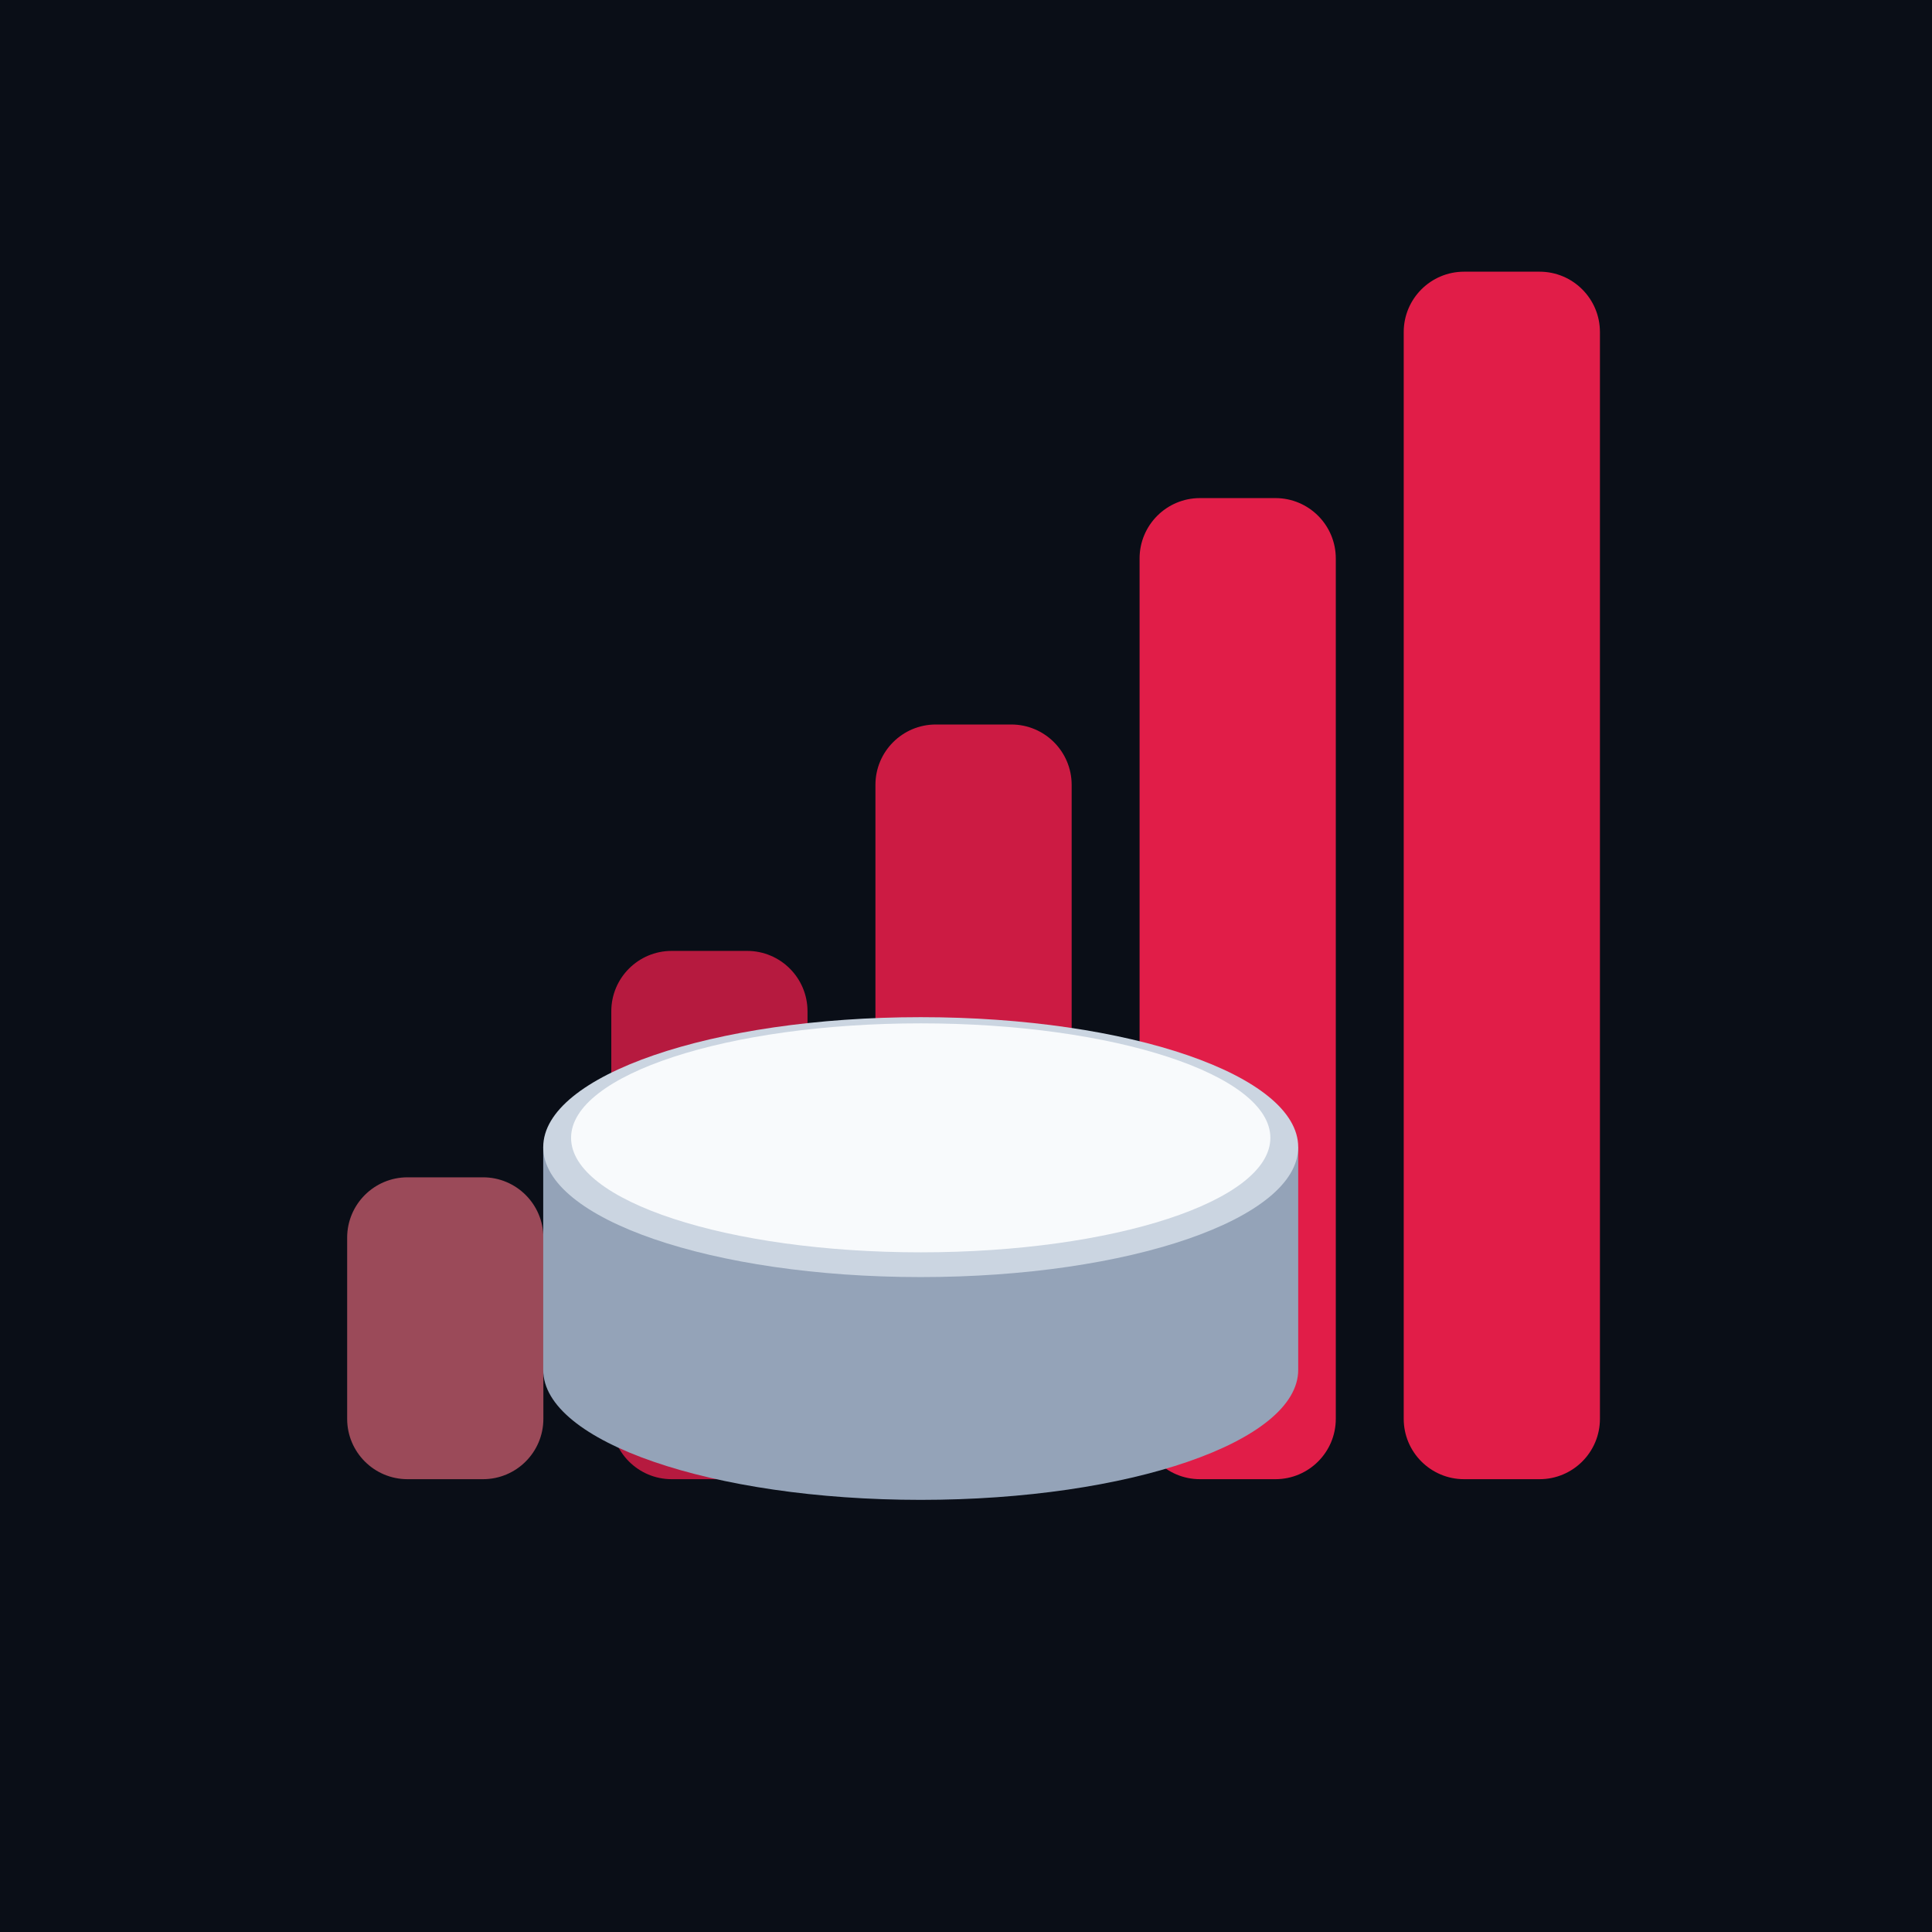
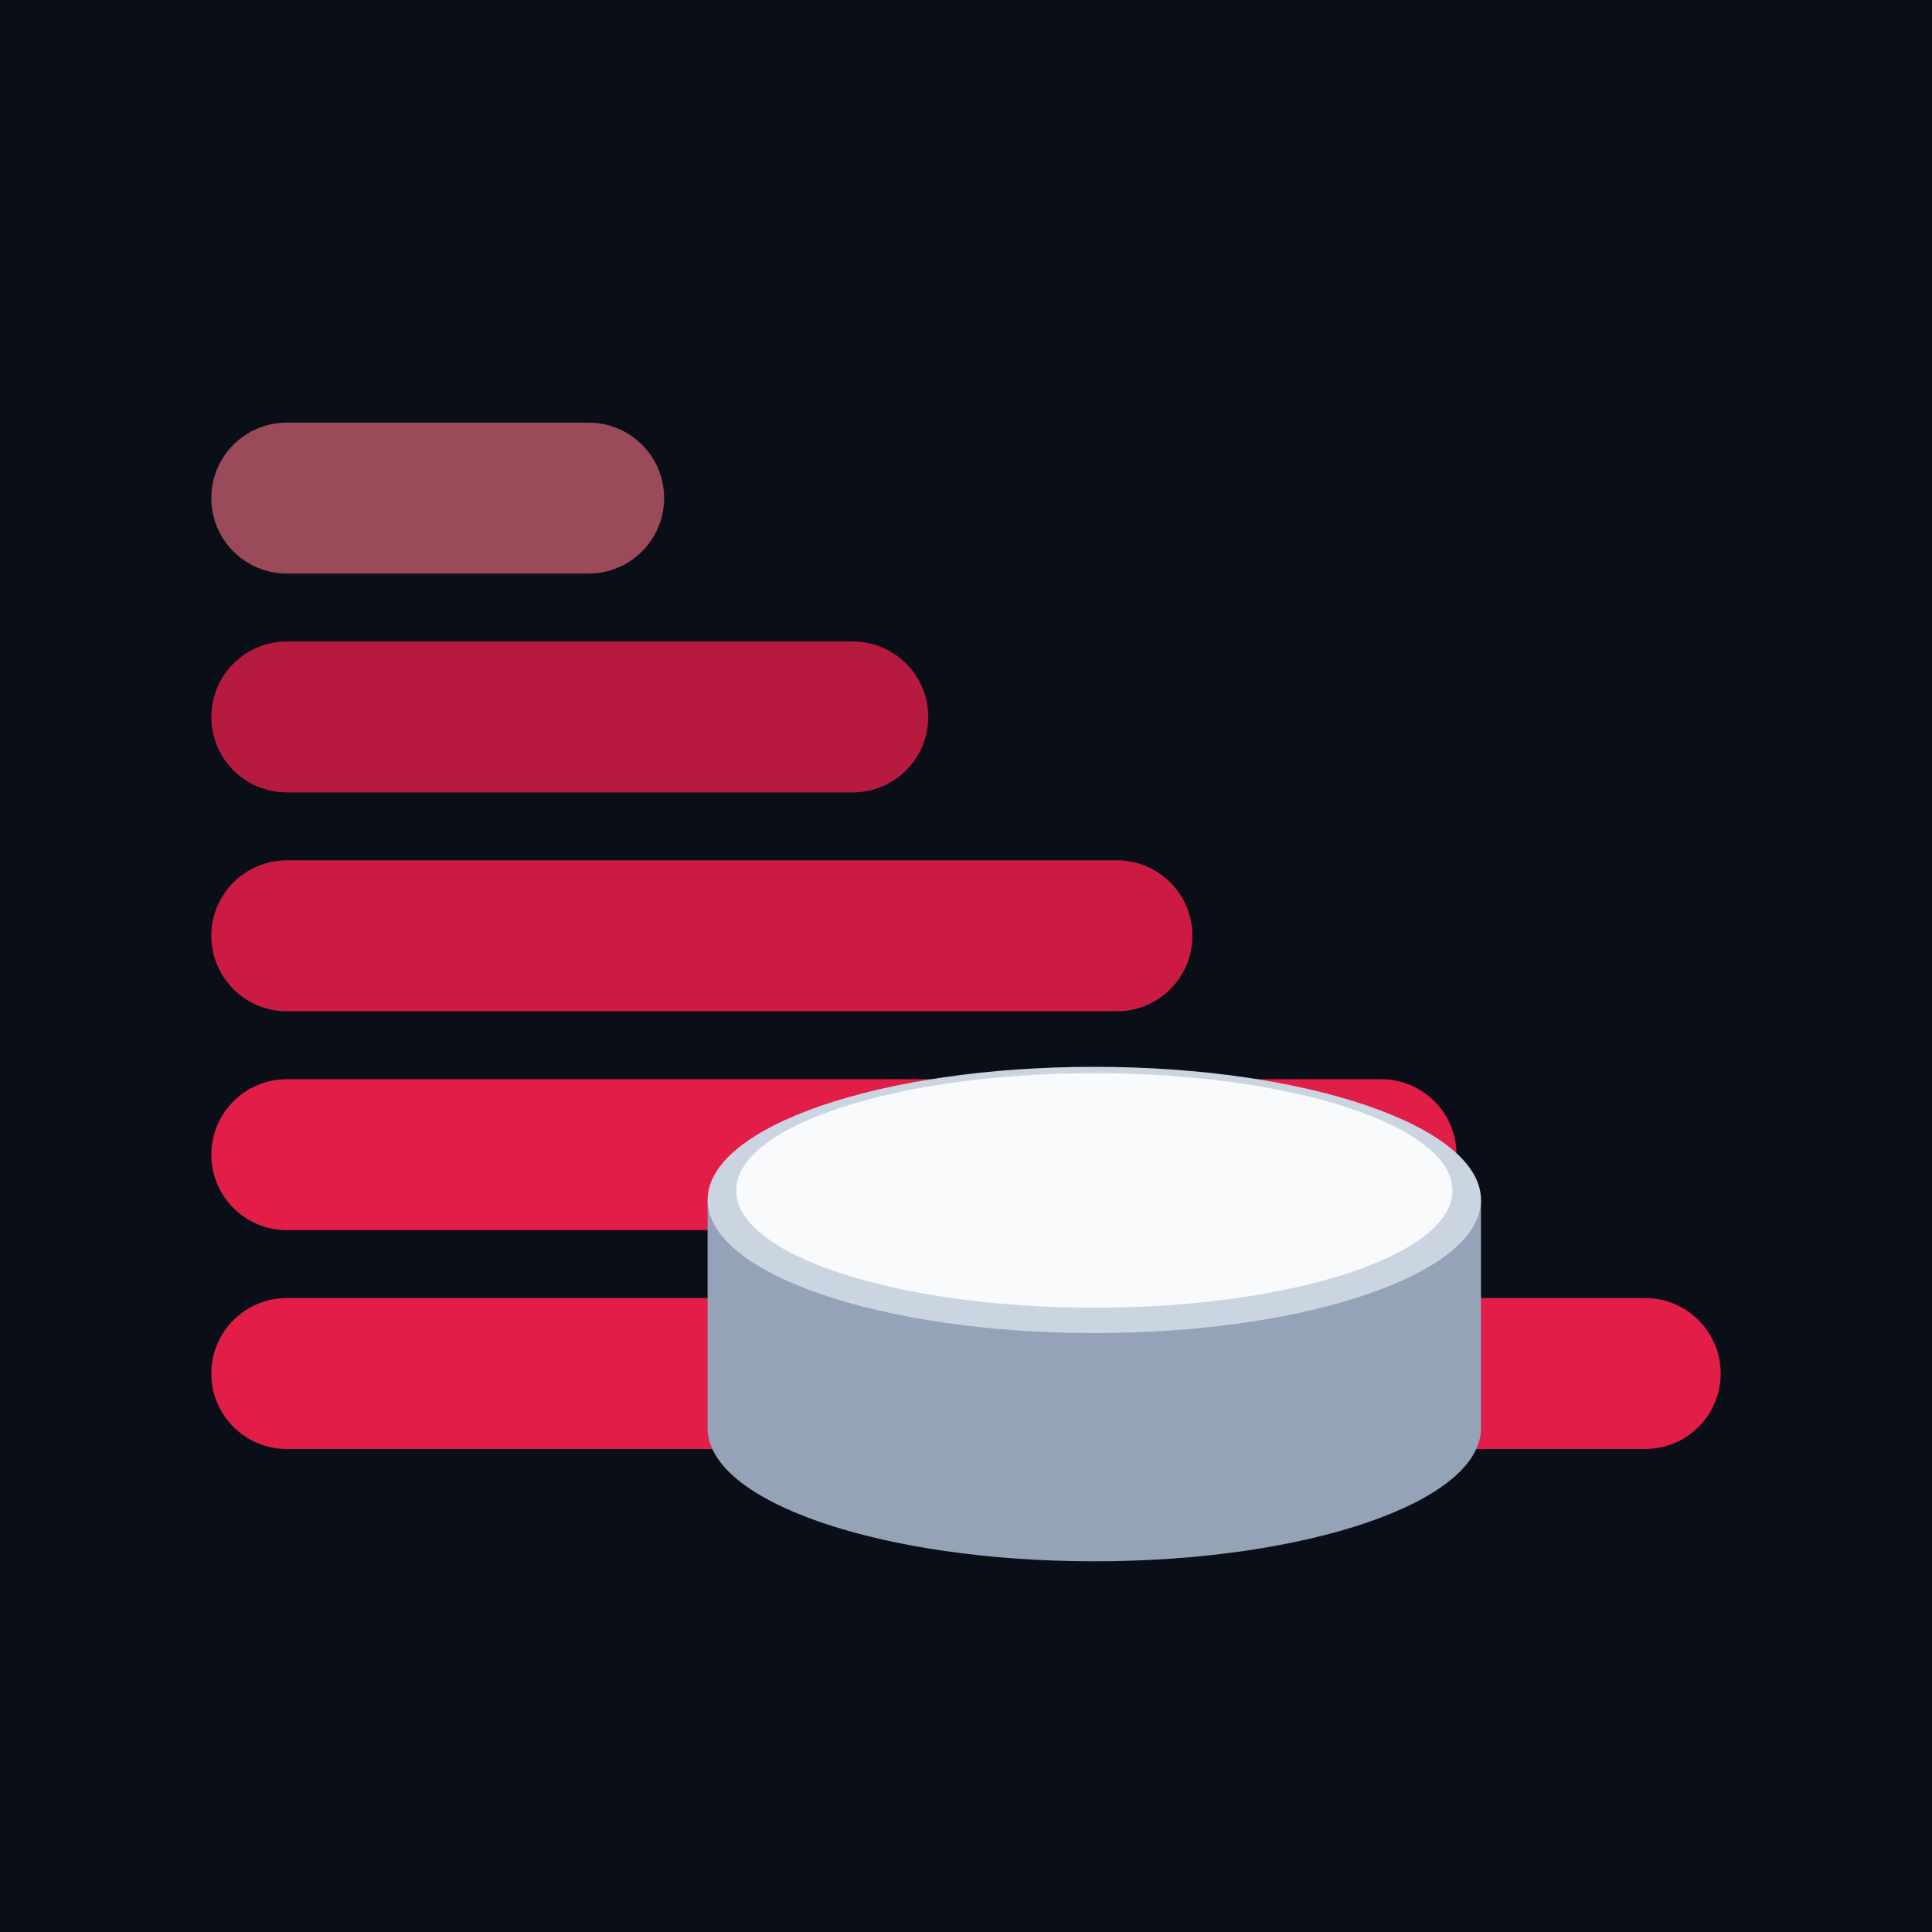
<svg xmlns="http://www.w3.org/2000/svg" viewBox="0 0 512 512" width="512" height="512">
  <rect width="512" height="512" fill="#0a0e17" />
  <g transform="translate(0 0)">
    <g>
-       <rect x="92" y="312" width="52" height="80" rx="16" fill="#fb7185" opacity="0.6" />
-       <rect x="162" y="252" width="52" height="140" rx="16" fill="#e11d48" opacity="0.8" />
-       <rect x="232" y="192" width="52" height="200" rx="16" fill="#e11d48" opacity="0.9" />
-       <rect x="302" y="132" width="52" height="260" rx="16" fill="#e11d48" opacity="1" />
-       <rect x="372" y="72" width="52" height="320" rx="16" fill="#e11d48" opacity="1" />
-       <g transform="translate(244 304) scale(.82) translate(-366 -232)">
+       <rect x="56" y="112" width="120" height="40" rx="20" fill="#fb7185" opacity="0.6" />
+       <rect x="56" y="170" width="190" height="40" rx="20" fill="#e11d48" opacity="0.8" />
+       <rect x="56" y="228" width="260" height="40" rx="20" fill="#e11d48" opacity="0.9" />
+       <rect x="56" y="286" width="330" height="40" rx="20" fill="#e11d48" opacity="1" />
+       <rect x="56" y="344" width="400" height="40" rx="20" fill="#e11d48" opacity="1" />
+       <g transform="translate(290 318) scale(.84) translate(-366 -232)">
        <path d="M244 232 V304 A122 42 0 0 0 488 304 V232 Z" fill="#94a3b8" />
        <ellipse cx="366" cy="232" rx="122" ry="42" fill="#cbd5e1" />
        <ellipse cx="366" cy="229" rx="113" ry="37" fill="#f8fafc" />
      </g>
    </g>
  </g>
</svg>
